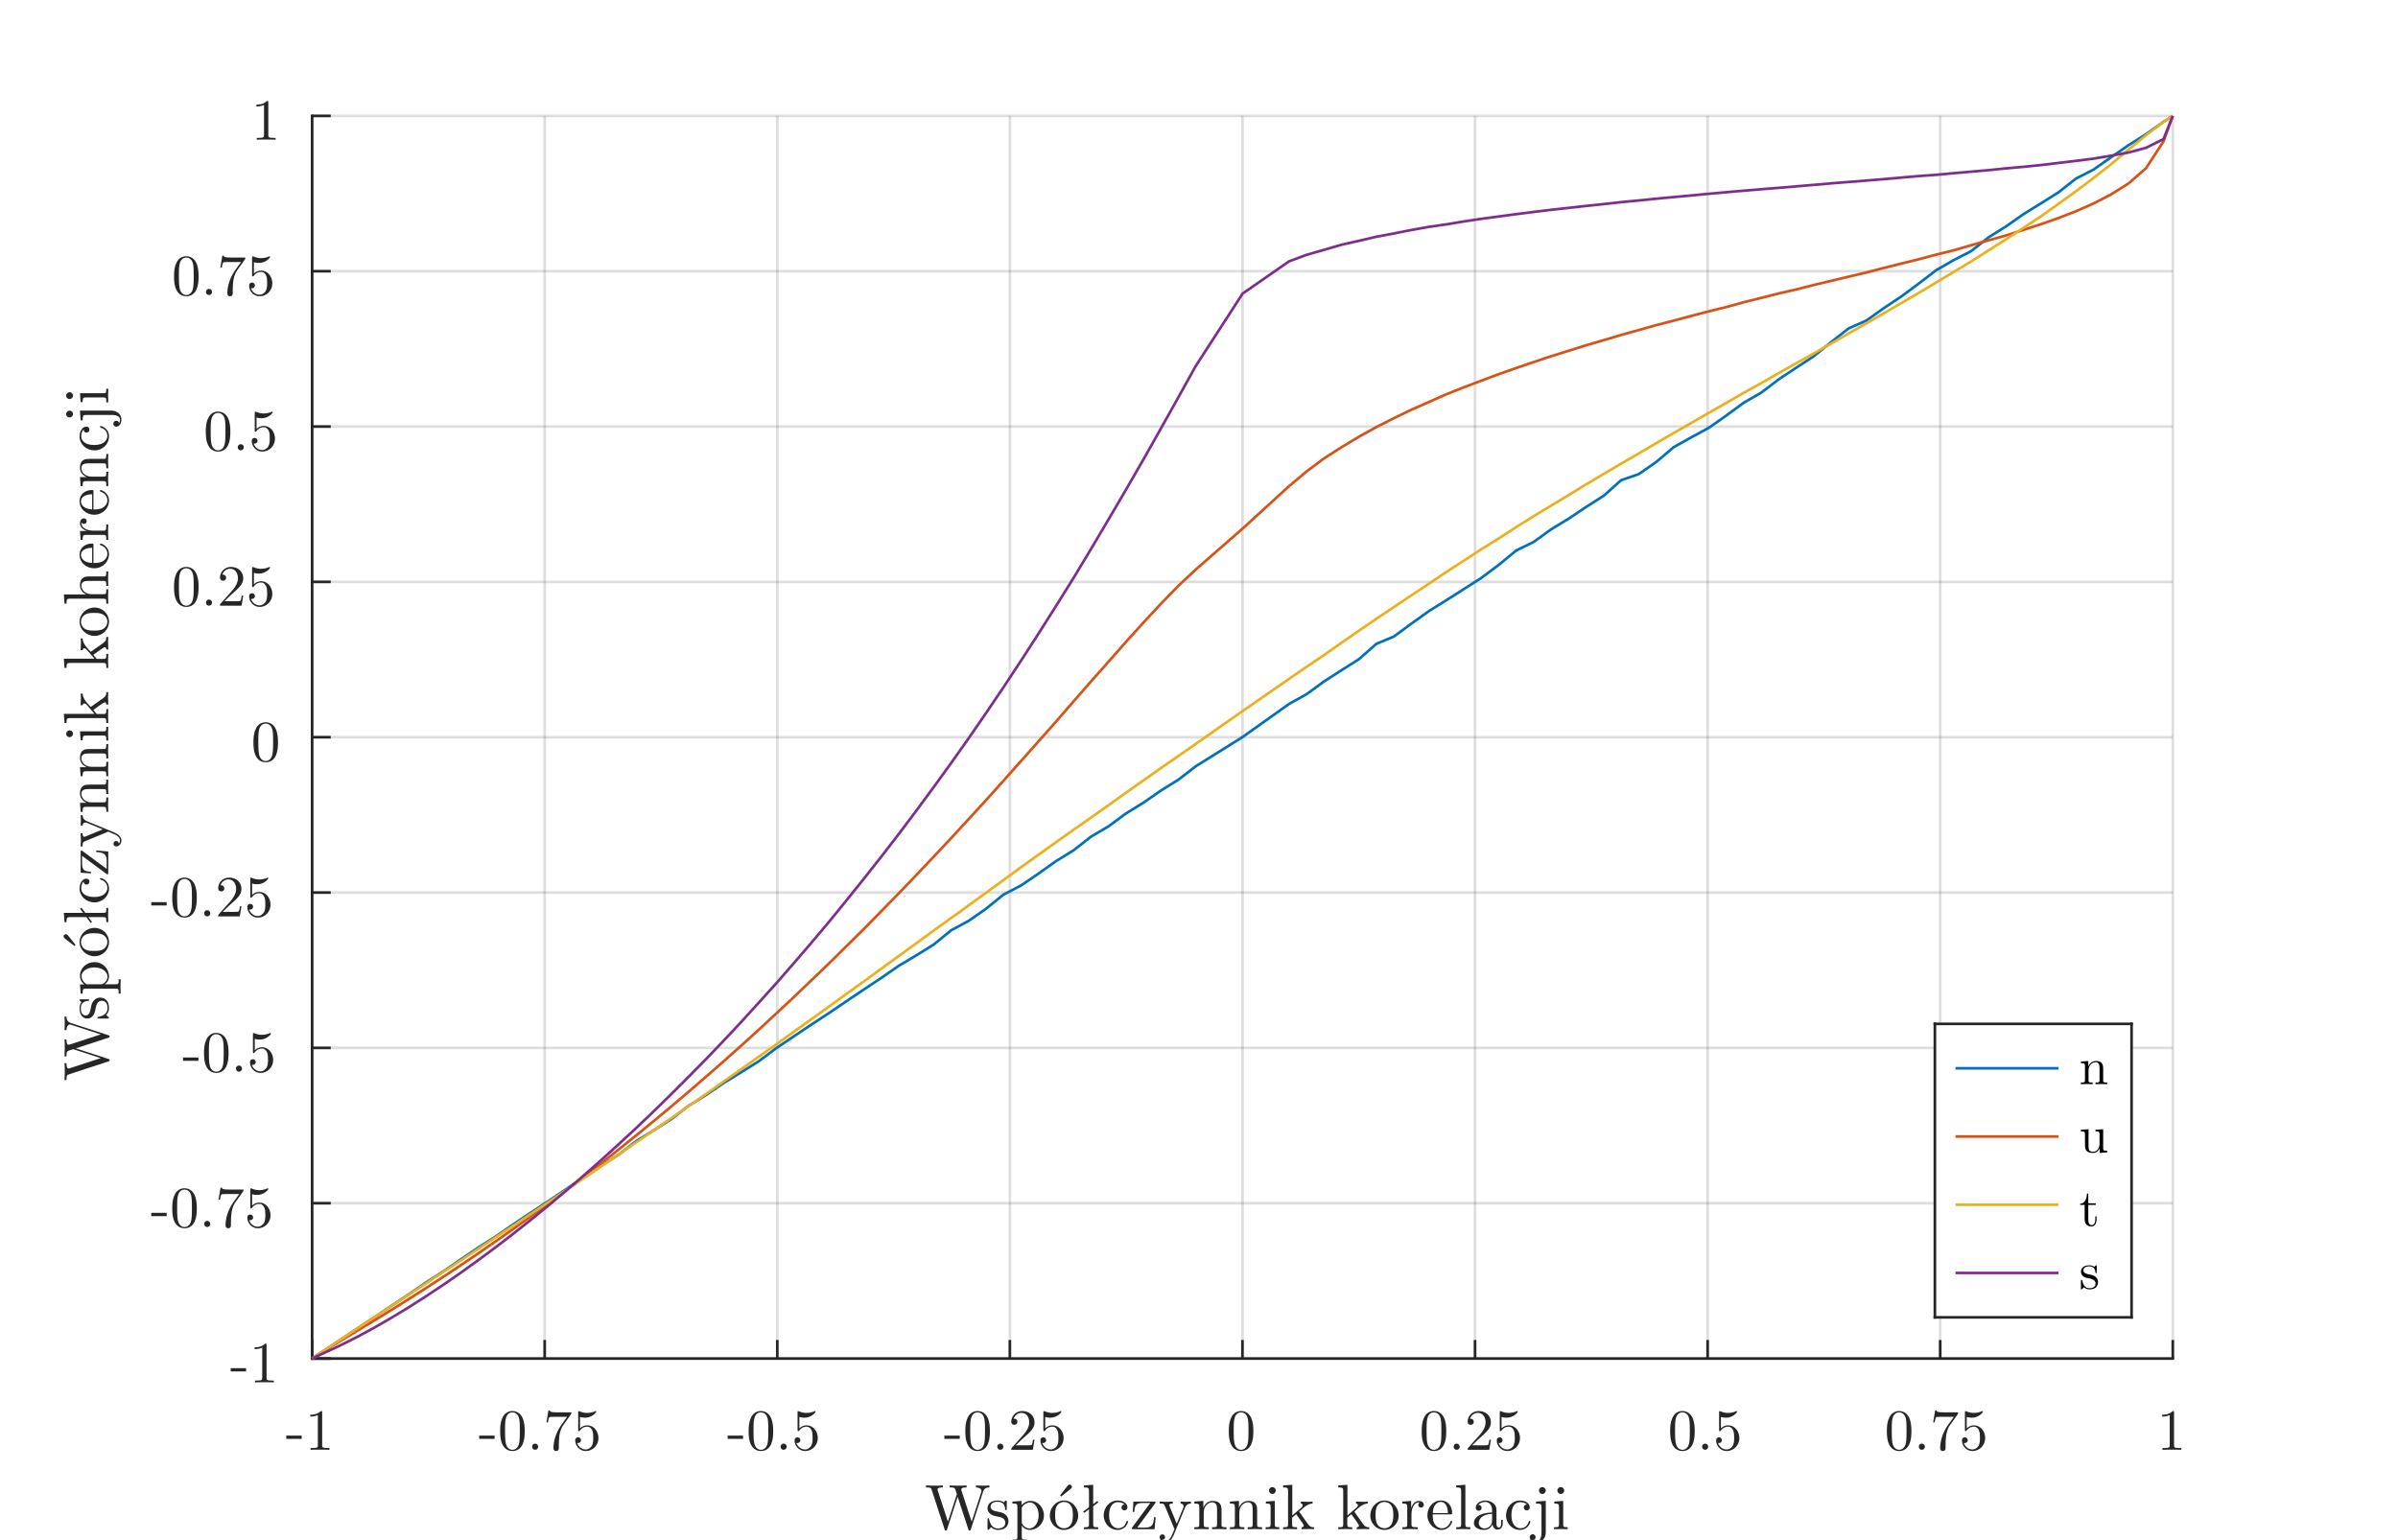
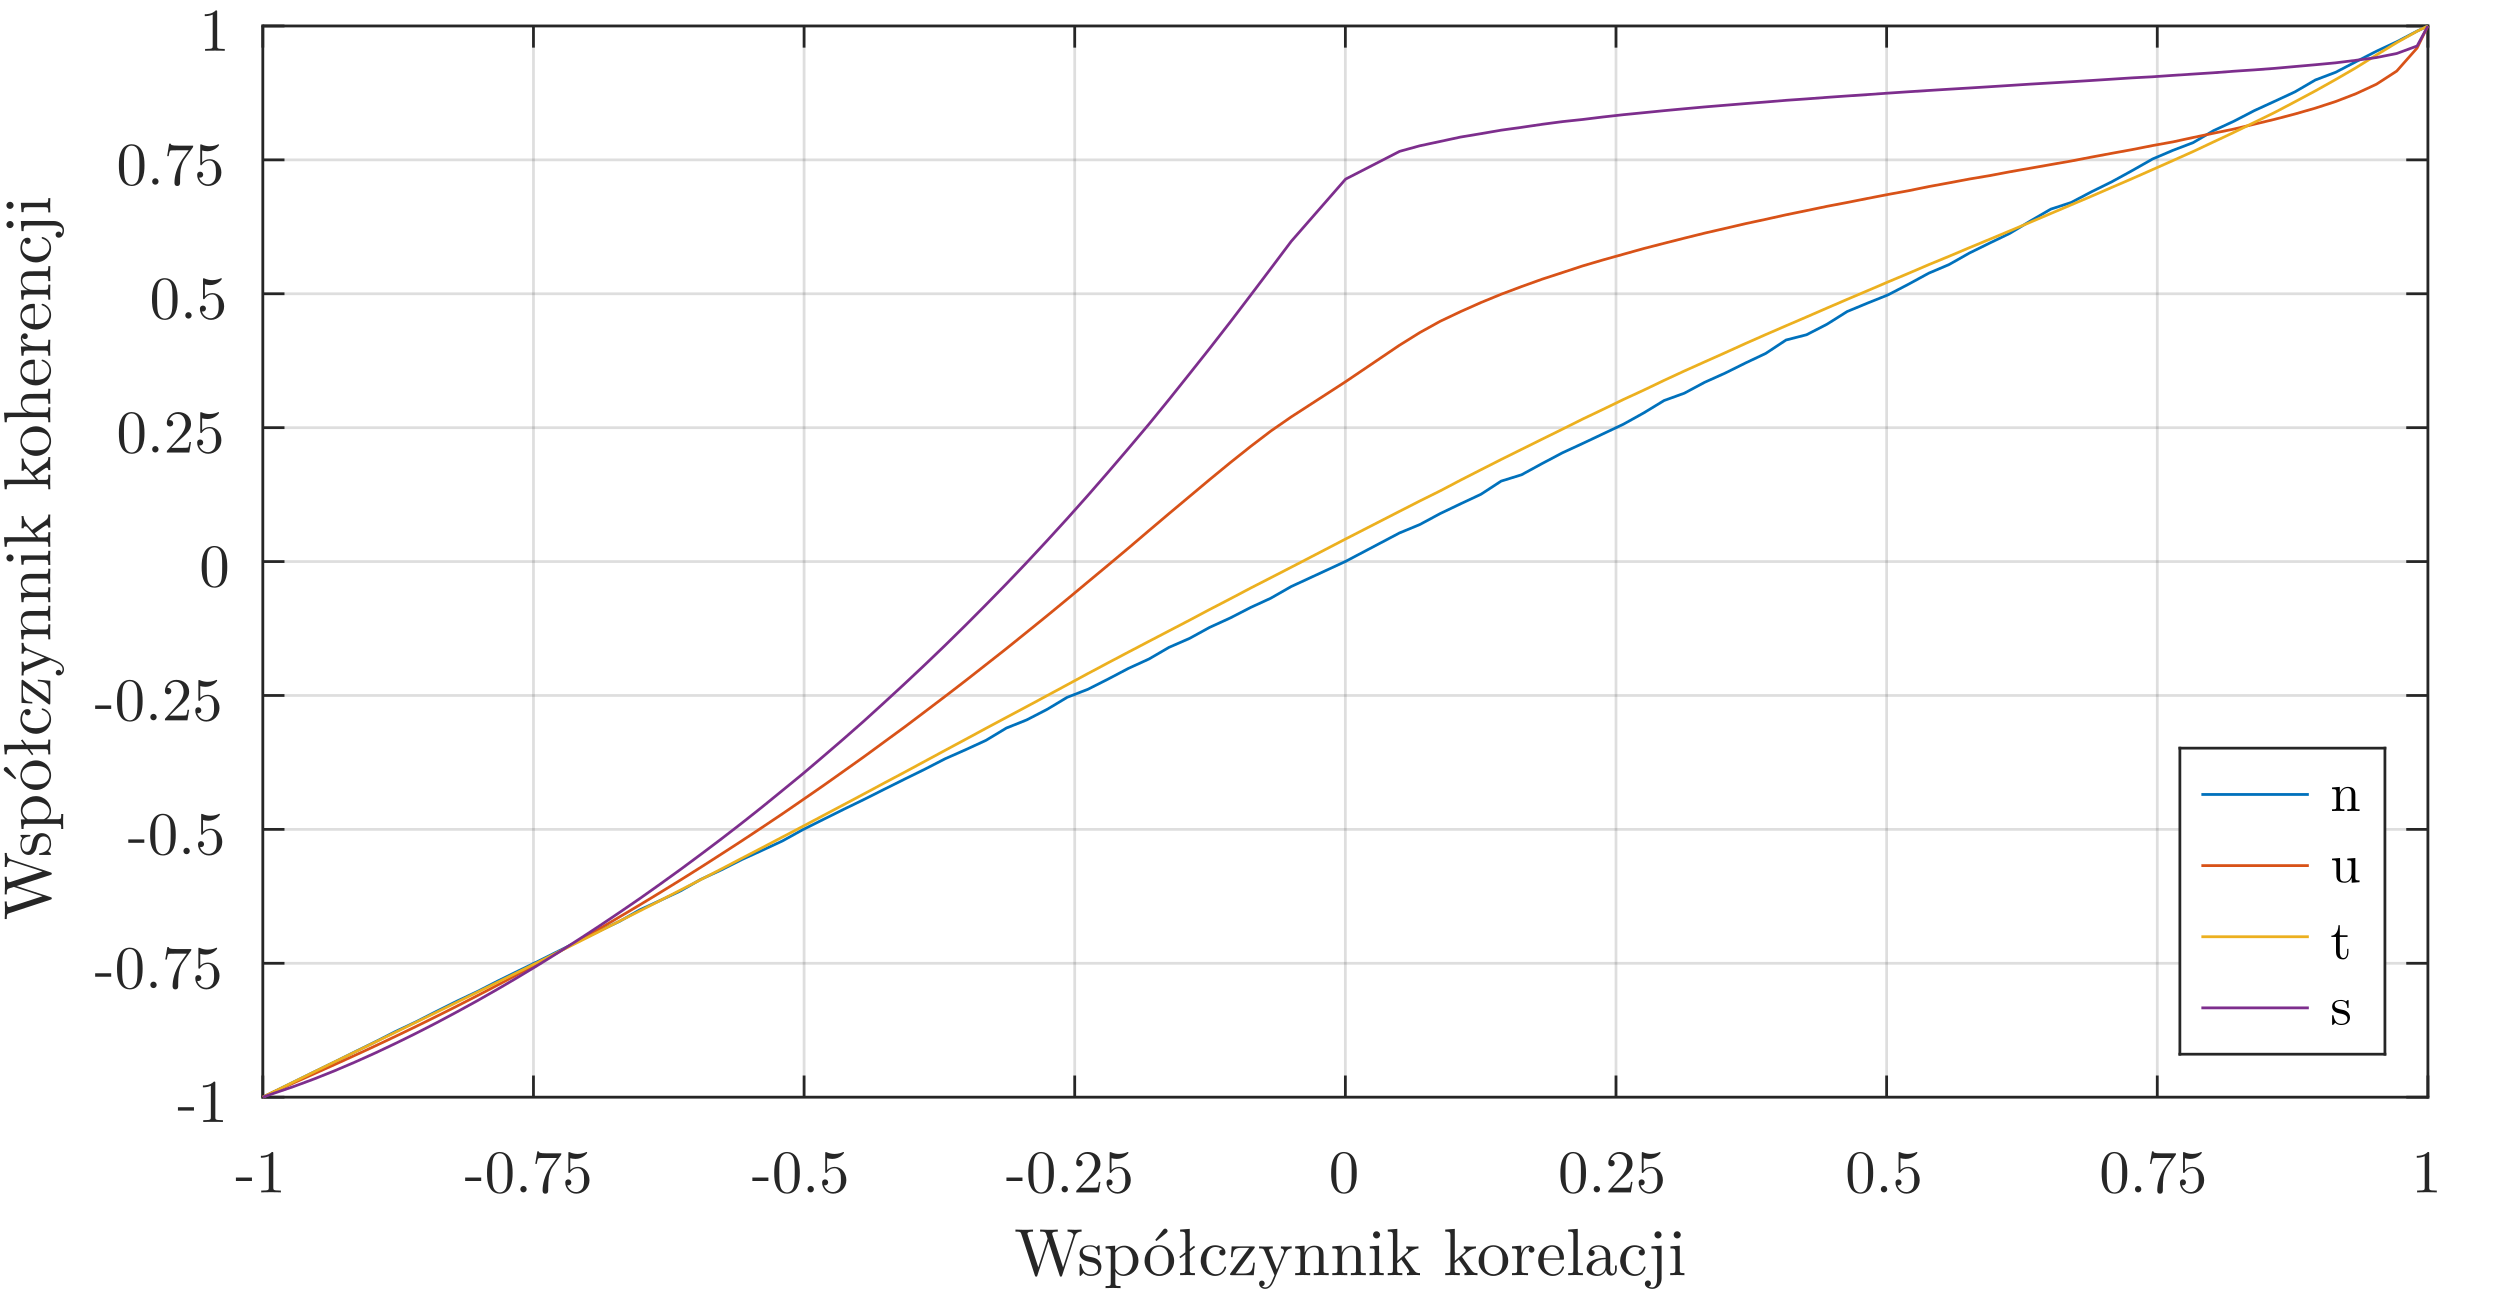
- <svg xmlns="http://www.w3.org/2000/svg" height="291pt" width="453pt" viewBox="0 0 453 291">
+ <svg xmlns="http://www.w3.org/2000/svg" width="453pt" viewBox="0 0 453 235" height="235pt">
  <defs />
-   <polygon points="0,0 453,0 453,291 0,291" fill="#ffffff" />
+   <polygon points="0,0 453,0 453,235 0,235" fill="#ffffff" />
  <g>
-     <polygon shape-rendering="crispEdges" points="0,291 453,291 453,0 0,0" fill="#ffffff" />
-     <clipPath id="cp00453291">
-       <polygon points="0,291 453,291 453,0 0,0" />
+     <polygon points="0,235 453,235 453,0 0,0" fill="#ffffff" shape-rendering="crispEdges" />
+     <clipPath id="cp00453235">
+       <polygon points="0,235 453,235 453,0 0,0" />
    </clipPath>
-     <g clip-path="url(#cp00453291)">
-       <polygon shape-rendering="crispEdges" points="58.96,256.72 410.457,256.72 410.457,21.898 58.96,21.898" fill="#ffffff" />
-       <polyline stroke-linejoin="miter" stroke-opacity="0.15" stroke-linecap="butt" points="58.96,256.72 58.96,21.898" stroke-dasharray="16,0" fill="none" stroke="#262626" stroke-width="0.5" />
-       <polyline stroke-linejoin="miter" stroke-opacity="0.15" stroke-linecap="butt" points="102.897,256.72 102.897,21.898" stroke-dasharray="16,0" fill="none" stroke="#262626" stroke-width="0.5" />
-       <polyline stroke-linejoin="miter" stroke-opacity="0.15" stroke-linecap="butt" points="146.834,256.72 146.834,21.898" stroke-dasharray="16,0" fill="none" stroke="#262626" stroke-width="0.5" />
-       <polyline stroke-linejoin="miter" stroke-opacity="0.15" stroke-linecap="butt" points="190.771,256.72 190.771,21.898" stroke-dasharray="16,0" fill="none" stroke="#262626" stroke-width="0.5" />
-       <polyline stroke-linejoin="miter" stroke-opacity="0.15" stroke-linecap="butt" points="234.708,256.72 234.708,21.898" stroke-dasharray="16,0" fill="none" stroke="#262626" stroke-width="0.5" />
-       <polyline stroke-linejoin="miter" stroke-opacity="0.15" stroke-linecap="butt" points="278.646,256.72 278.646,21.898" stroke-dasharray="16,0" fill="none" stroke="#262626" stroke-width="0.5" />
-       <polyline stroke-linejoin="miter" stroke-opacity="0.15" stroke-linecap="butt" points="322.583,256.72 322.583,21.898" stroke-dasharray="16,0" fill="none" stroke="#262626" stroke-width="0.5" />
-       <polyline stroke-linejoin="miter" stroke-opacity="0.15" stroke-linecap="butt" points="366.52,256.72 366.52,21.898" stroke-dasharray="16,0" fill="none" stroke="#262626" stroke-width="0.5" />
-       <polyline stroke-linejoin="miter" stroke-opacity="0.15" stroke-linecap="butt" points="410.457,256.72 410.457,21.898" stroke-dasharray="16,0" fill="none" stroke="#262626" stroke-width="0.5" />
-       <polyline stroke-linejoin="miter" stroke-linecap="butt" points="58.96,256.72 58.96,253.208" fill="none" stroke="#262626" stroke-width="0.5" />
-       <polyline stroke-linejoin="miter" stroke-linecap="butt" points="102.897,256.72 102.897,253.208" fill="none" stroke="#262626" stroke-width="0.5" />
-       <polyline stroke-linejoin="miter" stroke-linecap="butt" points="146.834,256.72 146.834,253.208" fill="none" stroke="#262626" stroke-width="0.5" />
-       <polyline stroke-linejoin="miter" stroke-linecap="butt" points="190.771,256.72 190.771,253.208" fill="none" stroke="#262626" stroke-width="0.5" />
-       <polyline stroke-linejoin="miter" stroke-linecap="butt" points="234.708,256.72 234.708,253.208" fill="none" stroke="#262626" stroke-width="0.5" />
-       <polyline stroke-linejoin="miter" stroke-linecap="butt" points="278.646,256.72 278.646,253.208" fill="none" stroke="#262626" stroke-width="0.5" />
-       <polyline stroke-linejoin="miter" stroke-linecap="butt" points="322.583,256.72 322.583,253.208" fill="none" stroke="#262626" stroke-width="0.5" />
-       <polyline stroke-linejoin="miter" stroke-linecap="butt" points="366.52,256.72 366.52,253.208" fill="none" stroke="#262626" stroke-width="0.5" />
-       <polyline stroke-linejoin="miter" stroke-linecap="butt" points="410.457,256.72 410.457,253.208" fill="none" stroke="#262626" stroke-width="0.5" />
-       <g font-size="11" xml:space="preserve" font-style="normal" font-weight="normal" transform="translate(53.9606,273.964) rotate(-0,5,-9)" font-family="'Latin Modern Roman'">
-         <text y="-0" x="0 4 " fill="rgb(38,38,38)">-1</text>
+     <g clip-path="url(#cp00453235)">
+       <polygon points="47.622,198.808 439.937,198.808 439.937,4.706 47.622,4.706" fill="#ffffff" shape-rendering="crispEdges" />
+       <polyline stroke-linejoin="miter" stroke-opacity="0.15" stroke-width="0.5" stroke="#262626" stroke-linecap="butt" points="47.622,198.808 47.622,4.706" fill="none" stroke-dasharray="16,0" />
+       <polyline stroke-linejoin="miter" stroke-opacity="0.15" stroke-width="0.5" stroke="#262626" stroke-linecap="butt" points="96.662,198.808 96.662,4.706" fill="none" stroke-dasharray="16,0" />
+       <polyline stroke-linejoin="miter" stroke-opacity="0.15" stroke-width="0.5" stroke="#262626" stroke-linecap="butt" points="145.701,198.808 145.701,4.706" fill="none" stroke-dasharray="16,0" />
+       <polyline stroke-linejoin="miter" stroke-opacity="0.15" stroke-width="0.5" stroke="#262626" stroke-linecap="butt" points="194.74,198.808 194.74,4.706" fill="none" stroke-dasharray="16,0" />
+       <polyline stroke-linejoin="miter" stroke-opacity="0.15" stroke-width="0.5" stroke="#262626" stroke-linecap="butt" points="243.779,198.808 243.779,4.706" fill="none" stroke-dasharray="16,0" />
+       <polyline stroke-linejoin="miter" stroke-opacity="0.15" stroke-width="0.5" stroke="#262626" stroke-linecap="butt" points="292.819,198.808 292.819,4.706" fill="none" stroke-dasharray="16,0" />
+       <polyline stroke-linejoin="miter" stroke-opacity="0.15" stroke-width="0.5" stroke="#262626" stroke-linecap="butt" points="341.858,198.808 341.858,4.706" fill="none" stroke-dasharray="16,0" />
+       <polyline stroke-linejoin="miter" stroke-opacity="0.15" stroke-width="0.5" stroke="#262626" stroke-linecap="butt" points="390.897,198.808 390.897,4.706" fill="none" stroke-dasharray="16,0" />
+       <polyline stroke-linejoin="miter" stroke-opacity="0.15" stroke-width="0.5" stroke="#262626" stroke-linecap="butt" points="439.937,198.808 439.937,4.706" fill="none" stroke-dasharray="16,0" />
+       <polyline stroke-linejoin="miter" stroke-width="0.5" stroke="#262626" stroke-linecap="butt" points="47.622,198.808 47.622,194.883" fill="none" />
+       <polyline stroke-linejoin="miter" stroke-width="0.5" stroke="#262626" stroke-linecap="butt" points="47.622,4.706 47.622,8.631" fill="none" />
+       <polyline stroke-linejoin="miter" stroke-width="0.5" stroke="#262626" stroke-linecap="butt" points="96.662,198.808 96.662,194.883" fill="none" />
+       <polyline stroke-linejoin="miter" stroke-width="0.5" stroke="#262626" stroke-linecap="butt" points="96.662,4.706 96.662,8.631" fill="none" />
+       <polyline stroke-linejoin="miter" stroke-width="0.5" stroke="#262626" stroke-linecap="butt" points="145.701,198.808 145.701,194.883" fill="none" />
+       <polyline stroke-linejoin="miter" stroke-width="0.5" stroke="#262626" stroke-linecap="butt" points="145.701,4.706 145.701,8.631" fill="none" />
+       <polyline stroke-linejoin="miter" stroke-width="0.5" stroke="#262626" stroke-linecap="butt" points="194.74,198.808 194.74,194.883" fill="none" />
+       <polyline stroke-linejoin="miter" stroke-width="0.5" stroke="#262626" stroke-linecap="butt" points="194.74,4.706 194.74,8.631" fill="none" />
+       <polyline stroke-linejoin="miter" stroke-width="0.5" stroke="#262626" stroke-linecap="butt" points="243.779,198.808 243.779,194.883" fill="none" />
+       <polyline stroke-linejoin="miter" stroke-width="0.5" stroke="#262626" stroke-linecap="butt" points="243.779,4.706 243.779,8.631" fill="none" />
+       <polyline stroke-linejoin="miter" stroke-width="0.5" stroke="#262626" stroke-linecap="butt" points="292.819,198.808 292.819,194.883" fill="none" />
+       <polyline stroke-linejoin="miter" stroke-width="0.5" stroke="#262626" stroke-linecap="butt" points="292.819,4.706 292.819,8.631" fill="none" />
+       <polyline stroke-linejoin="miter" stroke-width="0.5" stroke="#262626" stroke-linecap="butt" points="341.858,198.808 341.858,194.883" fill="none" />
+       <polyline stroke-linejoin="miter" stroke-width="0.5" stroke="#262626" stroke-linecap="butt" points="341.858,4.706 341.858,8.631" fill="none" />
+       <polyline stroke-linejoin="miter" stroke-width="0.5" stroke="#262626" stroke-linecap="butt" points="390.897,198.808 390.897,194.883" fill="none" />
+       <polyline stroke-linejoin="miter" stroke-width="0.5" stroke="#262626" stroke-linecap="butt" points="390.897,4.706 390.897,8.631" fill="none" />
+       <polyline stroke-linejoin="miter" stroke-width="0.5" stroke="#262626" stroke-linecap="butt" points="439.937,198.808 439.937,194.883" fill="none" />
+       <polyline stroke-linejoin="miter" stroke-width="0.5" stroke="#262626" stroke-linecap="butt" points="439.937,4.706 439.937,8.631" fill="none" />
+       <g font-family="'Latin Modern Roman'" font-weight="normal" xml:space="preserve" font-size="11" transform="translate(42.622,216.062) rotate(-0,5,-9)" font-style="normal">
+         <text fill="rgb(38,38,38)" y="-0" x="0 4 ">-1</text>
      </g>
-       <g font-size="11" xml:space="preserve" font-style="normal" font-weight="normal" transform="translate(90.3976,273.964) rotate(-0,12.5,-9)" font-family="'Latin Modern Roman'">
-         <text y="-0" x="0 4 10 13 19 " fill="rgb(38,38,38)">-0.75</text>
+       <g font-family="'Latin Modern Roman'" font-weight="normal" xml:space="preserve" font-size="11" transform="translate(84.1614,216.062) rotate(-0,12.5,-9)" font-style="normal">
+         <text fill="rgb(38,38,38)" y="-0" x="0 4 10 13 19 ">-0.75</text>
      </g>
-       <g font-size="11" xml:space="preserve" font-style="normal" font-weight="normal" transform="translate(137.335,273.964) rotate(-0,9.5,-9)" font-family="'Latin Modern Roman'">
-         <text y="-0" x="0 4 10 13 " fill="rgb(38,38,38)">-0.5</text>
+       <g font-family="'Latin Modern Roman'" font-weight="normal" xml:space="preserve" font-size="11" transform="translate(136.201,216.062) rotate(-0,9.5,-9)" font-style="normal">
+         <text fill="rgb(38,38,38)" y="-0" x="0 4 10 13 ">-0.5</text>
      </g>
-       <g font-size="11" xml:space="preserve" font-style="normal" font-weight="normal" transform="translate(178.272,273.964) rotate(-0,12.5,-9)" font-family="'Latin Modern Roman'">
-         <text y="-0" x="0 4 10 13 19 " fill="rgb(38,38,38)">-0.25</text>
+       <g font-family="'Latin Modern Roman'" font-weight="normal" xml:space="preserve" font-size="11" transform="translate(182.24,216.062) rotate(-0,12.5,-9)" font-style="normal">
+         <text fill="rgb(38,38,38)" y="-0" x="0 4 10 13 19 ">-0.25</text>
      </g>
-       <g font-size="11" xml:space="preserve" font-style="normal" font-weight="normal" transform="translate(231.709,273.964) rotate(-0,3,-9)" font-family="'Latin Modern Roman'">
-         <text y="-0" x="0 " fill="rgb(38,38,38)">0</text>
+       <g font-family="'Latin Modern Roman'" font-weight="normal" xml:space="preserve" font-size="11" transform="translate(240.78,216.062) rotate(-0,3,-9)" font-style="normal">
+         <text fill="rgb(38,38,38)" y="-0" x="0 ">0</text>
      </g>
-       <g font-size="11" xml:space="preserve" font-style="normal" font-weight="normal" transform="translate(268.146,273.964) rotate(-0,10.5,-9)" font-family="'Latin Modern Roman'">
-         <text y="-0" x="0 6 9 15 " fill="rgb(38,38,38)">0.25</text>
+       <g font-family="'Latin Modern Roman'" font-weight="normal" xml:space="preserve" font-size="11" transform="translate(282.319,216.062) rotate(-0,10.5,-9)" font-style="normal">
+         <text fill="rgb(38,38,38)" y="-0" x="0 6 9 15 ">0.25</text>
      </g>
-       <g font-size="11" xml:space="preserve" font-style="normal" font-weight="normal" transform="translate(315.083,273.964) rotate(-0,7.5,-9)" font-family="'Latin Modern Roman'">
-         <text y="-0" x="0 6 9 " fill="rgb(38,38,38)">0.5</text>
+       <g font-family="'Latin Modern Roman'" font-weight="normal" xml:space="preserve" font-size="11" transform="translate(334.358,216.062) rotate(-0,7.5,-9)" font-style="normal">
+         <text fill="rgb(38,38,38)" y="-0" x="0 6 9 ">0.5</text>
      </g>
-       <g font-size="11" xml:space="preserve" font-style="normal" font-weight="normal" transform="translate(356.02,273.964) rotate(-0,10.5,-9)" font-family="'Latin Modern Roman'">
-         <text y="-0" x="0 6 9 15 " fill="rgb(38,38,38)">0.75</text>
+       <g font-family="'Latin Modern Roman'" font-weight="normal" xml:space="preserve" font-size="11" transform="translate(380.398,216.062) rotate(-0,10.5,-9)" font-style="normal">
+         <text fill="rgb(38,38,38)" y="-0" x="0 6 9 15 ">0.75</text>
      </g>
-       <g font-size="11" xml:space="preserve" font-style="normal" font-weight="normal" transform="translate(407.457,273.964) rotate(-0,3,-9)" font-family="'Latin Modern Roman'">
-         <text y="-0" x="0 " fill="rgb(38,38,38)">1</text>
+       <g font-family="'Latin Modern Roman'" font-weight="normal" xml:space="preserve" font-size="11" transform="translate(436.937,216.062) rotate(-0,3,-9)" font-style="normal">
+         <text fill="rgb(38,38,38)" y="-0" x="0 ">1</text>
      </g>
-       <polyline stroke-linejoin="miter" stroke-opacity="0.15" stroke-linecap="butt" points="58.96,256.72 410.457,256.72" stroke-dasharray="16,0" fill="none" stroke="#262626" stroke-width="0.5" />
-       <polyline stroke-linejoin="miter" stroke-opacity="0.15" stroke-linecap="butt" points="58.96,227.367 410.457,227.367" stroke-dasharray="16,0" fill="none" stroke="#262626" stroke-width="0.5" />
-       <polyline stroke-linejoin="miter" stroke-opacity="0.15" stroke-linecap="butt" points="58.96,198.015 410.457,198.015" stroke-dasharray="16,0" fill="none" stroke="#262626" stroke-width="0.5" />
-       <polyline stroke-linejoin="miter" stroke-opacity="0.15" stroke-linecap="butt" points="58.96,168.662 410.457,168.662" stroke-dasharray="16,0" fill="none" stroke="#262626" stroke-width="0.5" />
-       <polyline stroke-linejoin="miter" stroke-opacity="0.15" stroke-linecap="butt" points="58.96,139.309 410.457,139.309" stroke-dasharray="16,0" fill="none" stroke="#262626" stroke-width="0.5" />
-       <polyline stroke-linejoin="miter" stroke-opacity="0.15" stroke-linecap="butt" points="58.96,109.956 410.457,109.956" stroke-dasharray="16,0" fill="none" stroke="#262626" stroke-width="0.5" />
-       <polyline stroke-linejoin="miter" stroke-opacity="0.15" stroke-linecap="butt" points="58.96,80.603 410.457,80.603" stroke-dasharray="16,0" fill="none" stroke="#262626" stroke-width="0.5" />
-       <polyline stroke-linejoin="miter" stroke-opacity="0.15" stroke-linecap="butt" points="58.96,51.251 410.457,51.251" stroke-dasharray="16,0" fill="none" stroke="#262626" stroke-width="0.5" />
-       <polyline stroke-linejoin="miter" stroke-opacity="0.15" stroke-linecap="butt" points="58.96,21.898 410.457,21.898" stroke-dasharray="16,0" fill="none" stroke="#262626" stroke-width="0.5" />
-       <polyline stroke-linejoin="miter" stroke-linecap="butt" points="58.96,256.72 62.48,256.72" fill="none" stroke="#262626" stroke-width="0.5" />
-       <polyline stroke-linejoin="miter" stroke-linecap="butt" points="58.96,227.367 62.48,227.367" fill="none" stroke="#262626" stroke-width="0.5" />
-       <polyline stroke-linejoin="miter" stroke-linecap="butt" points="58.96,198.015 62.48,198.015" fill="none" stroke="#262626" stroke-width="0.5" />
-       <polyline stroke-linejoin="miter" stroke-linecap="butt" points="58.96,168.662 62.48,168.662" fill="none" stroke="#262626" stroke-width="0.5" />
-       <polyline stroke-linejoin="miter" stroke-linecap="butt" points="58.96,139.309 62.48,139.309" fill="none" stroke="#262626" stroke-width="0.5" />
-       <polyline stroke-linejoin="miter" stroke-linecap="butt" points="58.96,109.956 62.48,109.956" fill="none" stroke="#262626" stroke-width="0.5" />
-       <polyline stroke-linejoin="miter" stroke-linecap="butt" points="58.96,80.603 62.48,80.603" fill="none" stroke="#262626" stroke-width="0.5" />
-       <polyline stroke-linejoin="miter" stroke-linecap="butt" points="58.96,51.251 62.48,51.251" fill="none" stroke="#262626" stroke-width="0.5" />
-       <polyline stroke-linejoin="miter" stroke-linecap="butt" points="58.96,21.898 62.48,21.898" fill="none" stroke="#262626" stroke-width="0.5" />
-       <g font-size="11" xml:space="preserve" font-style="normal" font-weight="normal" transform="translate(43.4529,261.22) rotate(-0,10,-4.5)" font-family="'Latin Modern Roman'">
-         <text y="-0" x="0 4 " fill="rgb(38,38,38)">-1</text>
+       <polyline stroke-linejoin="miter" stroke-opacity="0.15" stroke-width="0.5" stroke="#262626" stroke-linecap="butt" points="47.622,198.808 439.937,198.808" fill="none" stroke-dasharray="16,0" />
+       <polyline stroke-linejoin="miter" stroke-opacity="0.15" stroke-width="0.5" stroke="#262626" stroke-linecap="butt" points="47.622,174.545 439.937,174.545" fill="none" stroke-dasharray="16,0" />
+       <polyline stroke-linejoin="miter" stroke-opacity="0.15" stroke-width="0.5" stroke="#262626" stroke-linecap="butt" points="47.622,150.282 439.937,150.282" fill="none" stroke-dasharray="16,0" />
+       <polyline stroke-linejoin="miter" stroke-opacity="0.15" stroke-width="0.5" stroke="#262626" stroke-linecap="butt" points="47.622,126.02 439.937,126.02" fill="none" stroke-dasharray="16,0" />
+       <polyline stroke-linejoin="miter" stroke-opacity="0.15" stroke-width="0.5" stroke="#262626" stroke-linecap="butt" points="47.622,101.757 439.937,101.757" fill="none" stroke-dasharray="16,0" />
+       <polyline stroke-linejoin="miter" stroke-opacity="0.15" stroke-width="0.5" stroke="#262626" stroke-linecap="butt" points="47.622,77.494 439.937,77.494" fill="none" stroke-dasharray="16,0" />
+       <polyline stroke-linejoin="miter" stroke-opacity="0.15" stroke-width="0.5" stroke="#262626" stroke-linecap="butt" points="47.622,53.231 439.937,53.231" fill="none" stroke-dasharray="16,0" />
+       <polyline stroke-linejoin="miter" stroke-opacity="0.15" stroke-width="0.5" stroke="#262626" stroke-linecap="butt" points="47.622,28.968 439.937,28.968" fill="none" stroke-dasharray="16,0" />
+       <polyline stroke-linejoin="miter" stroke-opacity="0.15" stroke-width="0.5" stroke="#262626" stroke-linecap="butt" points="47.622,4.706 439.937,4.706" fill="none" stroke-dasharray="16,0" />
+       <polyline stroke-linejoin="miter" stroke-width="0.5" stroke="#262626" stroke-linecap="butt" points="47.622,198.808 51.548,198.808" fill="none" />
+       <polyline stroke-linejoin="miter" stroke-width="0.5" stroke="#262626" stroke-linecap="butt" points="439.937,198.808 436.011,198.808" fill="none" />
+       <polyline stroke-linejoin="miter" stroke-width="0.5" stroke="#262626" stroke-linecap="butt" points="47.622,174.545 51.548,174.545" fill="none" />
+       <polyline stroke-linejoin="miter" stroke-width="0.5" stroke="#262626" stroke-linecap="butt" points="439.937,174.545 436.011,174.545" fill="none" />
+       <polyline stroke-linejoin="miter" stroke-width="0.5" stroke="#262626" stroke-linecap="butt" points="47.622,150.282 51.548,150.282" fill="none" />
+       <polyline stroke-linejoin="miter" stroke-width="0.5" stroke="#262626" stroke-linecap="butt" points="439.937,150.282 436.011,150.282" fill="none" />
+       <polyline stroke-linejoin="miter" stroke-width="0.5" stroke="#262626" stroke-linecap="butt" points="47.622,126.02 51.548,126.02" fill="none" />
+       <polyline stroke-linejoin="miter" stroke-width="0.5" stroke="#262626" stroke-linecap="butt" points="439.937,126.02 436.011,126.02" fill="none" />
+       <polyline stroke-linejoin="miter" stroke-width="0.5" stroke="#262626" stroke-linecap="butt" points="47.622,101.757 51.548,101.757" fill="none" />
+       <polyline stroke-linejoin="miter" stroke-width="0.5" stroke="#262626" stroke-linecap="butt" points="439.937,101.757 436.011,101.757" fill="none" />
+       <polyline stroke-linejoin="miter" stroke-width="0.5" stroke="#262626" stroke-linecap="butt" points="47.622,77.494 51.548,77.494" fill="none" />
+       <polyline stroke-linejoin="miter" stroke-width="0.5" stroke="#262626" stroke-linecap="butt" points="439.937,77.494 436.011,77.494" fill="none" />
+       <polyline stroke-linejoin="miter" stroke-width="0.5" stroke="#262626" stroke-linecap="butt" points="47.622,53.231 51.548,53.231" fill="none" />
+       <polyline stroke-linejoin="miter" stroke-width="0.5" stroke="#262626" stroke-linecap="butt" points="439.937,53.231 436.011,53.231" fill="none" />
+       <polyline stroke-linejoin="miter" stroke-width="0.5" stroke="#262626" stroke-linecap="butt" points="47.622,28.968 51.548,28.968" fill="none" />
+       <polyline stroke-linejoin="miter" stroke-width="0.5" stroke="#262626" stroke-linecap="butt" points="439.937,28.968 436.011,28.968" fill="none" />
+       <polyline stroke-linejoin="miter" stroke-width="0.5" stroke="#262626" stroke-linecap="butt" points="47.622,4.706 51.548,4.706" fill="none" />
+       <polyline stroke-linejoin="miter" stroke-width="0.5" stroke="#262626" stroke-linecap="butt" points="439.937,4.706 436.011,4.706" fill="none" />
+       <g font-family="'Latin Modern Roman'" font-weight="normal" xml:space="preserve" font-size="11" transform="translate(32.1176,203.308) rotate(-0,10,-4.5)" font-style="normal">
+         <text fill="rgb(38,38,38)" y="-0" x="0 4 ">-1</text>
      </g>
-       <g font-size="11" xml:space="preserve" font-style="normal" font-weight="normal" transform="translate(28.4529,231.867) rotate(-0,25,-4.5)" font-family="'Latin Modern Roman'">
-         <text y="-0" x="0 4 10 13 19 " fill="rgb(38,38,38)">-0.75</text>
+       <g font-family="'Latin Modern Roman'" font-weight="normal" xml:space="preserve" font-size="11" transform="translate(17.1176,179.045) rotate(-0,25,-4.5)" font-style="normal">
+         <text fill="rgb(38,38,38)" y="-0" x="0 4 10 13 19 ">-0.75</text>
      </g>
-       <g font-size="11" xml:space="preserve" font-style="normal" font-weight="normal" transform="translate(34.4529,202.514) rotate(-0,19,-4.5)" font-family="'Latin Modern Roman'">
-         <text y="-0" x="0 4 10 13 " fill="rgb(38,38,38)">-0.5</text>
+       <g font-family="'Latin Modern Roman'" font-weight="normal" xml:space="preserve" font-size="11" transform="translate(23.1176,154.782) rotate(-0,19,-4.5)" font-style="normal">
+         <text fill="rgb(38,38,38)" y="-0" x="0 4 10 13 ">-0.5</text>
      </g>
-       <g font-size="11" xml:space="preserve" font-style="normal" font-weight="normal" transform="translate(28.4529,173.162) rotate(-0,25,-4.5)" font-family="'Latin Modern Roman'">
-         <text y="-0" x="0 4 10 13 19 " fill="rgb(38,38,38)">-0.25</text>
+       <g font-family="'Latin Modern Roman'" font-weight="normal" xml:space="preserve" font-size="11" transform="translate(17.1176,130.519) rotate(-0,25,-4.5)" font-style="normal">
+         <text fill="rgb(38,38,38)" y="-0" x="0 4 10 13 19 ">-0.25</text>
      </g>
-       <g font-size="11" xml:space="preserve" font-style="normal" font-weight="normal" transform="translate(47.4529,143.809) rotate(-0,6,-4.5)" font-family="'Latin Modern Roman'">
-         <text y="-0" x="0 " fill="rgb(38,38,38)">0</text>
+       <g font-family="'Latin Modern Roman'" font-weight="normal" xml:space="preserve" font-size="11" transform="translate(36.1176,106.257) rotate(-0,6,-4.5)" font-style="normal">
+         <text fill="rgb(38,38,38)" y="-0" x="0 ">0</text>
      </g>
-       <g font-size="11" xml:space="preserve" font-style="normal" font-weight="normal" transform="translate(32.4529,114.456) rotate(-0,21,-4.5)" font-family="'Latin Modern Roman'">
-         <text y="-0" x="0 6 9 15 " fill="rgb(38,38,38)">0.25</text>
+       <g font-family="'Latin Modern Roman'" font-weight="normal" xml:space="preserve" font-size="11" transform="translate(21.1176,81.9939) rotate(-0,21,-4.5)" font-style="normal">
+         <text fill="rgb(38,38,38)" y="-0" x="0 6 9 15 ">0.25</text>
      </g>
-       <g font-size="11" xml:space="preserve" font-style="normal" font-weight="normal" transform="translate(38.4529,85.1033) rotate(-0,15,-4.5)" font-family="'Latin Modern Roman'">
-         <text y="-0" x="0 6 9 " fill="rgb(38,38,38)">0.5</text>
+       <g font-family="'Latin Modern Roman'" font-weight="normal" xml:space="preserve" font-size="11" transform="translate(27.1176,57.7311) rotate(-0,15,-4.5)" font-style="normal">
+         <text fill="rgb(38,38,38)" y="-0" x="0 6 9 ">0.5</text>
      </g>
-       <g font-size="11" xml:space="preserve" font-style="normal" font-weight="normal" transform="translate(32.4529,55.7504) rotate(-0,21,-4.5)" font-family="'Latin Modern Roman'">
-         <text y="-0" x="0 6 9 15 " fill="rgb(38,38,38)">0.75</text>
+       <g font-family="'Latin Modern Roman'" font-weight="normal" xml:space="preserve" font-size="11" transform="translate(21.1176,33.4683) rotate(-0,21,-4.5)" font-style="normal">
+         <text fill="rgb(38,38,38)" y="-0" x="0 6 9 15 ">0.75</text>
      </g>
-       <g font-size="11" xml:space="preserve" font-style="normal" font-weight="normal" transform="translate(47.4529,26.3976) rotate(-0,6,-4.5)" font-family="'Latin Modern Roman'">
-         <text y="-0" x="0 " fill="rgb(38,38,38)">1</text>
+       <g font-family="'Latin Modern Roman'" font-weight="normal" xml:space="preserve" font-size="11" transform="translate(36.1176,9.20551) rotate(-0,6,-4.5)" font-style="normal">
+         <text fill="rgb(38,38,38)" y="-0" x="0 ">1</text>
      </g>
-       <polyline stroke-linejoin="miter" stroke-linecap="square" points="58.96,256.72 410.457,256.72" stroke-dasharray="16,0" fill="none" stroke="#262626" stroke-width="0.5" />
-       <polyline stroke-linejoin="miter" stroke-linecap="square" points="58.96,256.72 58.96,21.898" stroke-dasharray="16,0" fill="none" stroke="#262626" stroke-width="0.5" />
-       <g font-size="12.1" xml:space="preserve" font-style="normal" font-weight="normal" transform="translate(174.709,291.964) rotate(-0,60,-13)" font-family="'Latin Modern Roman'">
-         <text y="-3" x="0 12 17 24 30 34 39 44 50 57 64 67 73 77 83 89 94 99 102 108 113 117 " fill="rgb(38,38,38)">Współczynnik korelacji</text>
+       <polyline stroke-linejoin="miter" stroke-width="0.5" stroke="#262626" stroke-linecap="square" points="47.622,198.808 439.937,198.808" fill="none" stroke-dasharray="16,0" />
+       <polyline stroke-linejoin="miter" stroke-width="0.5" stroke="#262626" stroke-linecap="square" points="47.622,4.706 439.937,4.706" fill="none" stroke-dasharray="16,0" />
+       <polyline stroke-linejoin="miter" stroke-width="0.5" stroke="#262626" stroke-linecap="square" points="47.622,198.808 47.622,4.706" fill="none" stroke-dasharray="16,0" />
+       <polyline stroke-linejoin="miter" stroke-width="0.5" stroke="#262626" stroke-linecap="square" points="439.937,198.808 439.937,4.706" fill="none" stroke-dasharray="16,0" />
+       <g font-family="'Latin Modern Roman'" font-weight="normal" xml:space="preserve" font-size="12.1" transform="translate(183.78,234.062) rotate(-0,60,-13)" font-style="normal">
+         <text fill="rgb(38,38,38)" y="-3" x="0 12 17 24 30 34 39 44 50 57 64 67 73 77 83 89 94 99 102 108 113 117 ">Współczynnik korelacji</text>
      </g>
-       <g font-size="12.1" xml:space="preserve" font-style="normal" font-weight="normal" transform="translate(-41.5471,139.309) rotate(-90,65,0)" font-family="'Latin Modern Roman'">
-         <text y="-3" x="0 12 17 24 30 34 39 44 50 57 64 67 73 77 83 89 96 101 106 111 118 123 127 " fill="rgb(38,38,38)">Współczynnik koherencji</text>
+       <g font-family="'Latin Modern Roman'" font-weight="normal" xml:space="preserve" font-size="12.1" transform="translate(-52.8824,101.757) rotate(-90,65,0)" font-style="normal">
+         <text fill="rgb(38,38,38)" y="-3" x="0 12 17 24 30 34 39 44 50 57 64 67 73 77 83 89 96 101 106 111 118 123 127 ">Współczynnik koherencji</text>
      </g>
-       <polyline stroke-linejoin="round" stroke-linecap="butt" points="58.96,256.72 60.718,255.558 64.022,253.354 67.325,251.155 70.629,248.98 73.935,246.759 77.245,244.564 80.541,242.297 83.846,240.192 87.157,237.907 90.452,235.685 93.759,233.574 97.059,231.29 100.361,229.092 103.668,226.92 106.966,224.692 110.308,222.45 113.584,220.268 116.903,218.156 120.181,215.644 123.501,213.582 126.796,211.486 130.081,208.966 133.408,206.894 136.71,204.645 139.997,202.63 143.327,200.547 146.628,198.075 149.953,195.839 153.264,193.619 156.521,191.484 159.815,189.25 163.167,186.993 166.424,184.834 169.735,182.534 173.079,180.54 176.367,178.496 179.679,175.797 182.967,174.021 186.263,171.725 189.553,169.06 192.888,167.32 196.179,165.075 199.5,162.718 202.828,160.665 206.087,158.107 209.413,156.15 212.677,153.731 216.012,151.674 219.364,149.347 222.598,147.34 225.906,144.788 234.694,139.302 243.489,133.04 246.804,131.186 250.088,128.797 253.448,126.626 256.721,124.557 259.997,121.672 263.312,120.283 266.594,117.863 269.947,115.467 273.237,113.416 276.547,111.306 279.813,109.221 283.145,106.723 286.451,104.006 289.749,102.394 293.039,100.009 296.377,97.985 299.671,95.774 302.959,93.676 306.25,90.741 309.576,89.589 312.885,87.29 316.179,84.493 319.483,82.647 322.805,80.846 326.075,78.552 329.41,76.096 332.716,74.198 336.004,71.686 339.296,69.499 342.607,67.342 345.904,64.657 349.229,62.055 352.529,60.599 355.832,58.252 359.138,56.05 362.45,53.598 365.747,51.066 369.056,49.16 372.348,47.468 375.671,44.833 378.963,42.774 382.267,40.459 385.572,38.412 388.875,36.338 392.177,33.738 395.481,32.047 398.789,29.72 402.089,27.442 405.395,25.36 408.699,23.024 410.457,21.898" fill="none" stroke="#0071bc" stroke-width="0.5" />
-       <polyline stroke-linejoin="round" stroke-linecap="butt" points="58.96,256.72 60.718,255.577 64.022,253.555 67.326,251.566 70.631,249.567 73.933,247.536 77.235,245.474 80.543,243.361 83.849,241.213 87.151,239.013 90.454,236.777 93.757,234.487 97.058,232.161 100.369,229.789 103.672,227.356 106.985,224.888 110.273,222.375 113.582,219.812 116.879,217.201 120.188,214.546 123.503,211.832 126.813,209.078 130.094,206.297 133.405,203.43 136.724,200.526 140.01,197.593 143.325,194.595 146.627,191.528 149.943,188.433 153.216,185.298 156.538,182.11 159.829,178.857 163.177,175.551 166.431,172.237 169.747,168.842 173.077,165.385 176.338,161.931 179.683,158.379 182.961,154.812 186.279,151.186 189.553,147.549 192.858,143.83 196.185,140.092 199.482,136.364 202.783,132.563 206.094,128.778 209.404,125.037 212.713,121.292 216.02,117.627 219.334,114.064 222.612,110.689 225.92,107.595 234.729,99.89 243.488,91.89 246.793,89.109 250.122,86.619 253.405,84.519 256.716,82.527 260.012,80.698 263.328,79.019 266.628,77.415 269.918,75.969 273.213,74.506 276.517,73.192 279.854,71.933 283.15,70.687 286.433,69.544 289.735,68.413 293.055,67.303 296.378,66.272 299.669,65.234 302.952,64.281 306.266,63.289 309.577,62.37 312.917,61.429 316.186,60.588 319.467,59.708 322.787,58.839 326.081,58.027 329.407,57.11 332.718,56.288 336.034,55.447 339.312,54.701 342.627,53.853 345.928,53.072 349.217,52.286 352.539,51.502 355.857,50.639 359.142,49.812 362.436,49.001 365.746,48.117 369.048,47.312 372.365,46.338 375.662,45.407 378.959,44.493 382.271,43.431 385.569,42.36 388.875,41.191 392.177,39.909 395.484,38.457 398.785,36.741 402.091,34.671 405.396,31.785 408.7,26.731 410.457,21.898" fill="none" stroke="#d85218" stroke-width="0.5" />
-       <polyline stroke-linejoin="round" stroke-linecap="butt" points="58.96,256.72 60.718,255.546 64.021,253.343 67.327,251.151 70.633,248.97 73.936,246.798 77.238,244.629 80.543,242.459 83.84,240.287 87.147,238.109 90.446,235.921 93.758,233.725 97.061,231.535 100.366,229.33 103.685,227.104 106.982,224.874 110.273,222.655 113.583,220.399 116.892,218.116 120.194,215.867 123.5,213.597 126.803,211.292 130.078,209.021 133.412,206.691 136.688,204.373 140.029,202.029 143.342,199.678 146.631,197.353 149.93,194.988 153.237,192.619 156.537,190.25 159.84,187.858 163.141,185.489 166.449,183.077 169.769,180.659 173.049,178.28 176.346,175.873 179.636,173.5 182.99,171.088 186.259,168.71 189.592,166.284 192.856,163.896 196.186,161.505 199.463,159.169 202.779,156.824 206.11,154.479 209.399,152.164 212.668,149.819 216.002,147.484 219.332,145.114 222.606,142.849 225.923,140.544 234.725,134.373 243.481,128.308 246.805,126.019 250.117,123.799 253.397,121.469 256.684,119.204 260,116.929 263.302,114.718 266.606,112.506 269.94,110.292 273.223,108.077 276.553,105.932 279.856,103.773 283.136,101.733 286.454,99.587 289.771,97.511 293.066,95.516 296.363,93.53 299.695,91.489 302.967,89.54 306.265,87.608 309.561,85.694 312.87,83.75 316.174,81.829 319.504,79.916 322.789,78.019 326.067,76.159 329.411,74.228 332.723,72.383 336.01,70.508 339.316,68.653 342.624,66.789 345.91,64.919 349.219,63.017 352.522,61.123 355.856,59.209 359.14,57.28 362.441,55.36 365.747,53.387 369.037,51.416 372.361,49.406 375.66,47.312 378.966,45.216 382.263,43.04 385.566,40.866 388.877,38.511 392.18,36.13 395.482,33.635 398.785,31.046 402.091,28.268 405.395,25.551 408.7,23.05 410.457,21.898" fill="none" stroke="#ecb01f" stroke-width="0.5" />
-       <polyline stroke-linejoin="round" stroke-linecap="butt" points="58.96,256.72 60.718,255.886 64.022,254.361 67.327,252.707 70.631,250.922 73.934,249.022 77.233,247.021 80.542,244.908 83.848,242.711 87.156,240.421 90.452,238.045 93.758,235.597 97.064,233.055 100.375,230.433 103.677,227.741 106.976,224.972 110.271,222.129 113.584,219.202 116.883,216.21 120.216,213.129 123.495,209.986 126.8,206.77 130.095,203.47 133.404,200.104 136.713,196.651 140.014,193.121 143.315,189.492 146.638,185.82 149.911,182.063 153.23,178.204 156.537,174.278 159.82,170.246 163.132,166.125 166.441,161.931 169.748,157.646 173.059,153.25 176.352,148.779 179.672,144.195 182.982,139.513 186.275,134.735 189.582,129.844 192.882,124.847 196.176,119.74 199.479,114.533 202.801,109.211 206.093,103.752 209.379,98.2 212.693,92.56 216.013,86.801 219.305,80.964 222.628,75.027 225.914,69.122 234.747,55.468 243.517,49.382 246.806,48.159 250.093,47.215 253.386,46.254 256.705,45.508 260.015,44.737 263.303,44.122 266.599,43.462 269.924,42.871 273.237,42.395 276.52,41.851 279.853,41.348 283.146,40.909 286.453,40.464 289.736,40.049 293.046,39.645 296.353,39.279 299.678,38.91 302.976,38.563 306.257,38.196 309.555,37.886 312.86,37.55 316.184,37.239 319.478,36.94 322.809,36.62 326.106,36.323 329.391,36.039 332.706,35.761 336.001,35.495 339.298,35.219 342.613,34.934 345.929,34.646 349.22,34.385 352.526,34.124 355.844,33.848 359.137,33.56 362.441,33.273 365.743,33.038 369.042,32.73 372.352,32.441 375.658,32.153 378.957,31.818 382.266,31.524 385.572,31.19 388.875,30.791 392.179,30.398 395.486,29.977 398.788,29.419 402.093,28.822 405.395,27.932 408.699,26.286 410.457,21.898" fill="none" stroke="#7d2e8d" stroke-width="0.5" />
+       <polyline stroke-linejoin="round" stroke-width="0.5" stroke="#0071bc" stroke-linecap="butt" points="47.622,198.808 49.584,197.847 53.272,196.025 56.958,194.208 60.645,192.41 64.335,190.574 68.029,188.76 71.709,186.886 75.397,185.146 79.092,183.257 82.77,181.42 86.462,179.676 90.144,177.788 93.831,175.971 97.522,174.175 101.202,172.334 104.933,170.48 108.589,168.676 112.293,166.931 115.952,164.854 119.658,163.15 123.335,161.418 127.001,159.334 130.714,157.622 134.4,155.763 138.068,154.098 141.786,152.376 145.471,150.332 149.181,148.484 152.876,146.649 156.513,144.884 160.188,143.037 163.93,141.172 167.564,139.388 171.261,137.486 174.993,135.837 178.663,134.148 182.36,131.918 186.029,130.45 189.708,128.551 193.38,126.348 197.103,124.91 200.775,123.055 204.482,121.106 208.197,119.41 211.834,117.295 215.546,115.677 219.189,113.678 222.912,111.978 226.653,110.054 230.263,108.395 233.955,106.285 243.763,101.751 253.58,96.574 257.279,95.042 260.945,93.067 264.695,91.273 268.348,89.563 272.004,87.179 275.704,86.03 279.367,84.029 283.11,82.049 286.783,80.354 290.476,78.61 294.122,76.887 297.841,74.822 301.531,72.576 305.211,71.243 308.883,69.272 312.609,67.599 316.287,65.771 319.956,64.037 323.629,61.61 327.341,60.659 331.035,58.758 334.711,56.446 338.399,54.921 342.106,53.432 345.756,51.535 349.479,49.505 353.169,47.937 356.838,45.86 360.512,44.053 364.208,42.269 367.888,40.05 371.599,37.899 375.282,36.696 378.969,34.756 382.658,32.935 386.355,30.909 390.035,28.816 393.729,27.241 397.402,25.842 401.112,23.663 404.787,21.962 408.473,20.048 412.163,18.356 415.85,16.642 419.535,14.493 423.223,13.095 426.915,11.171 430.598,9.288 434.287,7.567 437.975,5.637 439.937,4.706" fill="none" />
+       <polyline stroke-linejoin="round" stroke-width="0.5" stroke="#d85218" stroke-linecap="butt" points="47.622,198.808 49.584,197.863 53.272,196.192 56.959,194.547 60.648,192.896 64.333,191.216 68.019,189.512 71.71,187.765 75.4,185.99 79.086,184.171 82.772,182.323 86.46,180.43 90.143,178.507 93.839,176.547 97.525,174.536 101.224,172.496 104.894,170.419 108.586,168.3 112.267,166.142 115.96,163.947 119.66,161.703 123.354,159.427 127.017,157.128 130.712,154.759 134.417,152.358 138.084,149.934 141.783,147.456 145.47,144.92 149.17,142.362 152.824,139.771 156.531,137.136 160.205,134.447 163.941,131.714 167.573,128.975 171.274,126.168 174.991,123.311 178.63,120.456 182.363,117.521 186.023,114.572 189.726,111.574 193.38,108.568 197.069,105.494 200.782,102.404 204.462,99.323 208.146,96.181 211.841,93.052 215.536,89.96 219.229,86.864 222.92,83.835 226.62,80.889 230.278,78.1 233.971,75.542 243.802,69.173 253.578,62.56 257.267,60.262 260.982,58.204 264.647,56.468 268.343,54.822 272.021,53.31 275.723,51.921 279.406,50.596 283.078,49.4 286.755,48.191 290.443,47.105 294.168,46.065 297.846,45.035 301.511,44.09 305.196,43.155 308.902,42.237 312.61,41.384 316.284,40.527 319.947,39.74 323.646,38.919 327.342,38.16 331.071,37.381 334.719,36.687 338.381,35.959 342.086,35.241 345.763,34.57 349.475,33.812 353.17,33.133 356.872,32.437 360.53,31.821 364.23,31.12 367.915,30.474 371.586,29.825 375.293,29.176 378.997,28.462 382.663,27.779 386.339,27.109 390.034,26.378 393.719,25.713 397.422,24.908 401.101,24.138 404.782,23.383 408.479,22.504 412.16,21.62 415.849,20.653 419.535,19.594 423.225,18.394 426.91,16.975 430.6,15.264 434.288,12.878 437.976,8.701 439.937,4.706" fill="none" />
+       <polyline stroke-linejoin="round" stroke-width="0.5" stroke="#ecb01f" stroke-linecap="butt" points="47.622,198.808 49.584,197.837 53.27,196.017 56.96,194.204 60.65,192.401 64.337,190.607 68.022,188.813 71.711,187.02 75.39,185.225 79.082,183.424 82.764,181.615 86.461,179.8 90.147,177.99 93.836,176.167 97.54,174.328 101.22,172.484 104.893,170.65 108.588,168.786 112.281,166.898 115.966,165.039 119.656,163.163 123.342,161.257 126.998,159.38 130.72,157.455 134.376,155.538 138.104,153.601 141.803,151.657 145.474,149.735 149.155,147.781 152.847,145.822 156.529,143.865 160.217,141.887 163.9,139.929 167.593,137.935 171.298,135.937 174.959,133.97 178.64,131.98 182.312,130.019 186.055,128.025 189.703,126.06 193.424,124.054 197.067,122.08 200.783,120.104 204.441,118.173 208.142,116.235 211.86,114.296 215.531,112.382 219.179,110.444 222.9,108.515 226.617,106.555 230.271,104.683 233.974,102.778 243.798,97.677 253.571,92.664 257.281,90.771 260.978,88.936 264.638,87.011 268.306,85.138 272.008,83.258 275.693,81.43 279.381,79.602 283.102,77.771 286.767,75.94 290.483,74.168 294.17,72.384 297.831,70.697 301.534,68.923 305.237,67.207 308.914,65.558 312.594,63.916 316.312,62.229 319.964,60.618 323.646,59.022 327.324,57.44 331.018,55.833 334.706,54.244 338.422,52.664 342.088,51.095 345.748,49.558 349.479,47.961 353.176,46.436 356.845,44.887 360.535,43.353 364.227,41.812 367.895,40.267 371.588,38.694 375.274,37.129 378.996,35.546 382.661,33.953 386.346,32.365 390.036,30.734 393.707,29.105 397.418,27.444 401.099,25.712 404.79,23.98 408.469,22.182 412.156,20.384 415.852,18.439 419.538,16.47 423.223,14.407 426.91,12.268 430.6,9.971 434.287,7.725 437.976,5.658 439.937,4.706" fill="none" />
+       <polyline stroke-linejoin="round" stroke-width="0.5" stroke="#7d2e8d" stroke-linecap="butt" points="47.622,198.808 49.584,198.119 53.271,196.858 56.96,195.49 60.648,194.015 64.334,192.445 68.017,190.791 71.71,189.044 75.4,187.228 79.092,185.335 82.77,183.371 86.46,181.348 90.151,179.246 93.845,177.08 97.531,174.854 101.213,172.565 104.89,170.215 108.589,167.795 112.271,165.323 115.991,162.775 119.65,160.178 123.34,157.519 127.017,154.792 130.711,152.009 134.404,149.155 138.088,146.237 141.772,143.237 145.481,140.202 149.134,137.097 152.839,133.907 156.53,130.662 160.195,127.329 163.89,123.923 167.584,120.456 171.274,116.914 174.97,113.28 178.646,109.584 182.352,105.795 186.045,101.925 189.721,97.976 193.412,93.933 197.096,89.802 200.772,85.581 204.459,81.277 208.166,76.878 211.841,72.366 215.508,67.776 219.208,63.115 222.913,58.355 226.587,53.529 230.296,48.622 233.963,43.741 243.822,32.455 253.61,27.424 257.281,26.413 260.95,25.633 264.626,24.839 268.331,24.222 272.025,23.585 275.694,23.076 279.373,22.531 283.084,22.041 286.782,21.648 290.446,21.198 294.167,20.783 297.842,20.42 301.533,20.053 305.197,19.709 308.892,19.375 312.583,19.073 316.293,18.768 319.975,18.481 323.637,18.177 327.317,17.921 331.007,17.644 334.716,17.386 338.393,17.139 342.111,16.875 345.791,16.629 349.457,16.395 353.157,16.165 356.835,15.945 360.515,15.717 364.215,15.481 367.915,15.243 371.588,15.027 375.279,14.812 378.982,14.584 382.658,14.346 386.346,14.108 390.031,13.914 393.712,13.659 397.408,13.421 401.097,13.183 404.779,12.906 408.473,12.663 412.162,12.387 415.848,12.057 419.536,11.731 423.228,11.383 426.914,10.923 430.602,10.429 434.288,9.693 437.975,8.333 439.937,4.706" fill="none" />
    </g>
-     <clipPath id="cp00453291">
-       <polygon points="0,291 453,291 453,0 0,0" />
+     <clipPath id="cp00453235">
+       <polygon points="0,235 453,235 453,0 0,0" />
    </clipPath>
-     <g clip-path="url(#cp00453291)">
-       <polygon shape-rendering="crispEdges" points="365.514,248.932 402.668,248.932 402.668,193.477 365.514,193.477" fill="#ffffff" />
-       <polyline stroke-linejoin="miter" stroke-linecap="square" points="365.514,248.932 402.668,248.932" stroke-dasharray="16,0" fill="none" stroke="#262626" stroke-width="0.5" />
-       <polyline stroke-linejoin="miter" stroke-linecap="square" points="365.514,193.477 402.668,193.477" stroke-dasharray="16,0" fill="none" stroke="#262626" stroke-width="0.5" />
-       <polyline stroke-linejoin="miter" stroke-linecap="square" points="365.514,248.932 365.514,193.477" stroke-dasharray="16,0" fill="none" stroke="#262626" stroke-width="0.5" />
-       <polyline stroke-linejoin="miter" stroke-linecap="square" points="402.668,248.932 402.668,193.477" stroke-dasharray="16,0" fill="none" stroke="#262626" stroke-width="0.5" />
-       <polyline stroke-linejoin="round" stroke-linecap="butt" points="369.408,201.869 388.879,201.869" fill="none" stroke="#0071bc" stroke-width="0.5" />
-       <g font-size="9.9" xml:space="preserve" font-style="normal" font-weight="normal" transform="translate(392.774,204.869) rotate(-0,-0,-3)" font-family="'Latin Modern Roman'">
-         <text y="-0" x="0 " fill="rgb(0,0,0)">n</text>
+     <g clip-path="url(#cp00453235)">
+       <polygon points="394.994,191.02 432.148,191.02 432.148,135.565 394.994,135.565" fill="#ffffff" shape-rendering="crispEdges" />
+       <polyline stroke-linejoin="miter" stroke-width="0.5" stroke="#262626" stroke-linecap="square" points="394.994,191.02 432.148,191.02" fill="none" stroke-dasharray="16,0" />
+       <polyline stroke-linejoin="miter" stroke-width="0.5" stroke="#262626" stroke-linecap="square" points="394.994,135.565 432.148,135.565" fill="none" stroke-dasharray="16,0" />
+       <polyline stroke-linejoin="miter" stroke-width="0.5" stroke="#262626" stroke-linecap="square" points="394.994,191.02 394.994,135.565" fill="none" stroke-dasharray="16,0" />
+       <polyline stroke-linejoin="miter" stroke-width="0.5" stroke="#262626" stroke-linecap="square" points="432.148,191.02 432.148,135.565" fill="none" stroke-dasharray="16,0" />
+       <polyline stroke-linejoin="round" stroke-width="0.5" stroke="#0071bc" stroke-linecap="butt" points="398.889,143.957 418.36,143.957" fill="none" />
+       <g font-family="'Latin Modern Roman'" font-weight="normal" xml:space="preserve" font-size="9.9" transform="translate(422.254,146.957) rotate(-0,-0,-3)" font-style="normal">
+         <text fill="rgb(0,0,0)" y="-0" x="0 ">n</text>
      </g>
-       <polyline stroke-linejoin="round" stroke-linecap="butt" points="369.408,214.759 388.879,214.759" fill="none" stroke="#d85218" stroke-width="0.5" />
-       <g font-size="9.9" xml:space="preserve" font-style="normal" font-weight="normal" transform="translate(392.774,217.759) rotate(-0,-0,-3)" font-family="'Latin Modern Roman'">
-         <text y="-0" x="0 " fill="rgb(0,0,0)">u</text>
+       <polyline stroke-linejoin="round" stroke-width="0.5" stroke="#d85218" stroke-linecap="butt" points="398.889,156.847 418.36,156.847" fill="none" />
+       <g font-family="'Latin Modern Roman'" font-weight="normal" xml:space="preserve" font-size="9.9" transform="translate(422.254,159.847) rotate(-0,-0,-3)" font-style="normal">
+         <text fill="rgb(0,0,0)" y="-0" x="0 ">u</text>
      </g>
-       <polyline stroke-linejoin="round" stroke-linecap="butt" points="369.408,227.649 388.879,227.649" fill="none" stroke="#ecb01f" stroke-width="0.5" />
-       <g font-size="9.9" xml:space="preserve" font-style="normal" font-weight="normal" transform="translate(392.774,231.649) rotate(-0,-0,-4)" font-family="'Latin Modern Roman'">
-         <text y="-0" x="0 " fill="rgb(0,0,0)">t</text>
+       <polyline stroke-linejoin="round" stroke-width="0.5" stroke="#ecb01f" stroke-linecap="butt" points="398.889,169.737 418.36,169.737" fill="none" />
+       <g font-family="'Latin Modern Roman'" font-weight="normal" xml:space="preserve" font-size="9.9" transform="translate(422.254,173.737) rotate(-0,-0,-4)" font-style="normal">
+         <text fill="rgb(0,0,0)" y="-0" x="0 ">t</text>
      </g>
-       <polyline stroke-linejoin="round" stroke-linecap="butt" points="369.408,240.54 388.879,240.54" fill="none" stroke="#7d2e8d" stroke-width="0.5" />
-       <g font-size="9.9" xml:space="preserve" font-style="normal" font-weight="normal" transform="translate(392.774,243.539) rotate(-0,-0,-3)" font-family="'Latin Modern Roman'">
-         <text y="-0" x="0 " fill="rgb(0,0,0)">s</text>
+       <polyline stroke-linejoin="round" stroke-width="0.5" stroke="#7d2e8d" stroke-linecap="butt" points="398.889,182.627 418.36,182.627" fill="none" />
+       <g font-family="'Latin Modern Roman'" font-weight="normal" xml:space="preserve" font-size="9.9" transform="translate(422.254,185.627) rotate(-0,-0,-3)" font-style="normal">
+         <text fill="rgb(0,0,0)" y="-0" x="0 ">s</text>
      </g>
    </g>
  </g>
</svg>
